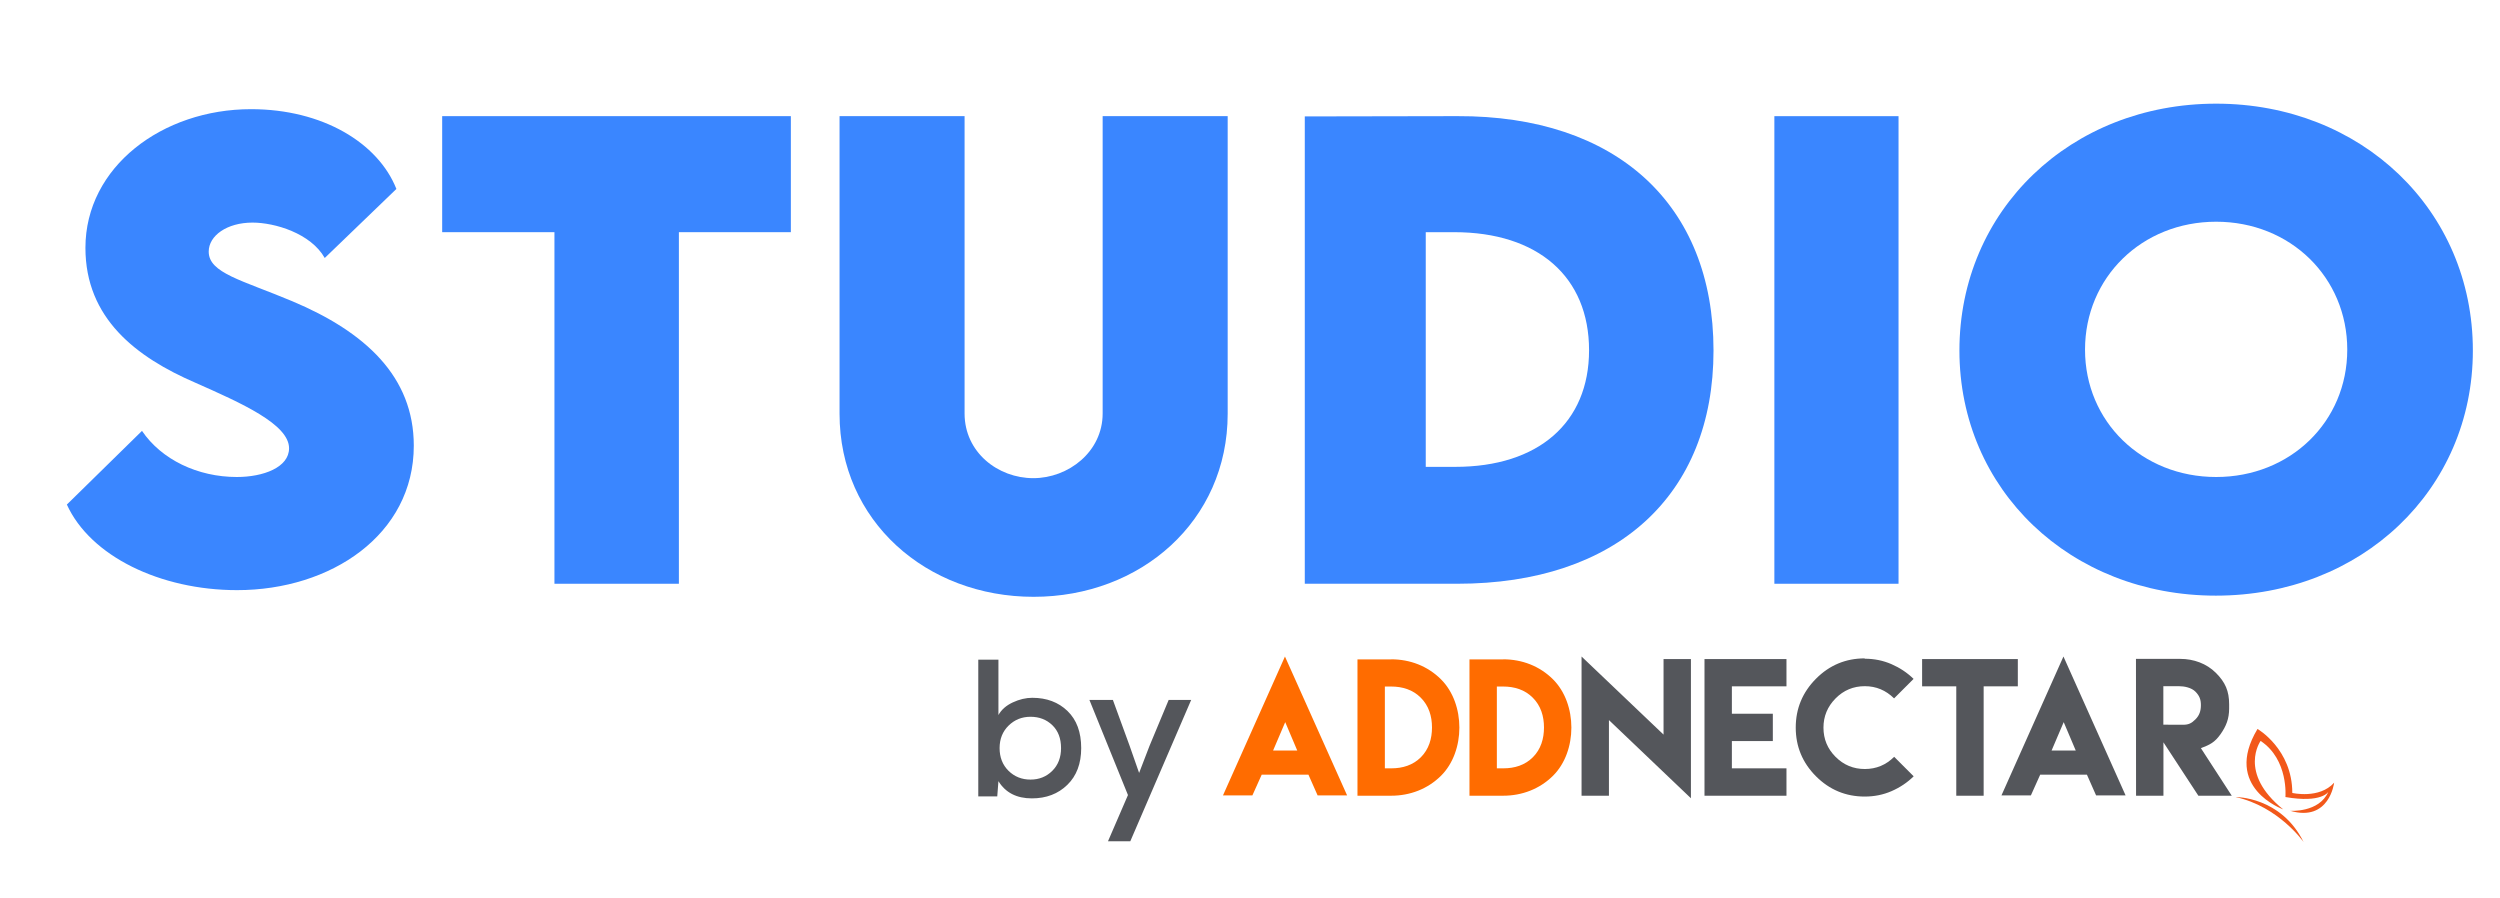
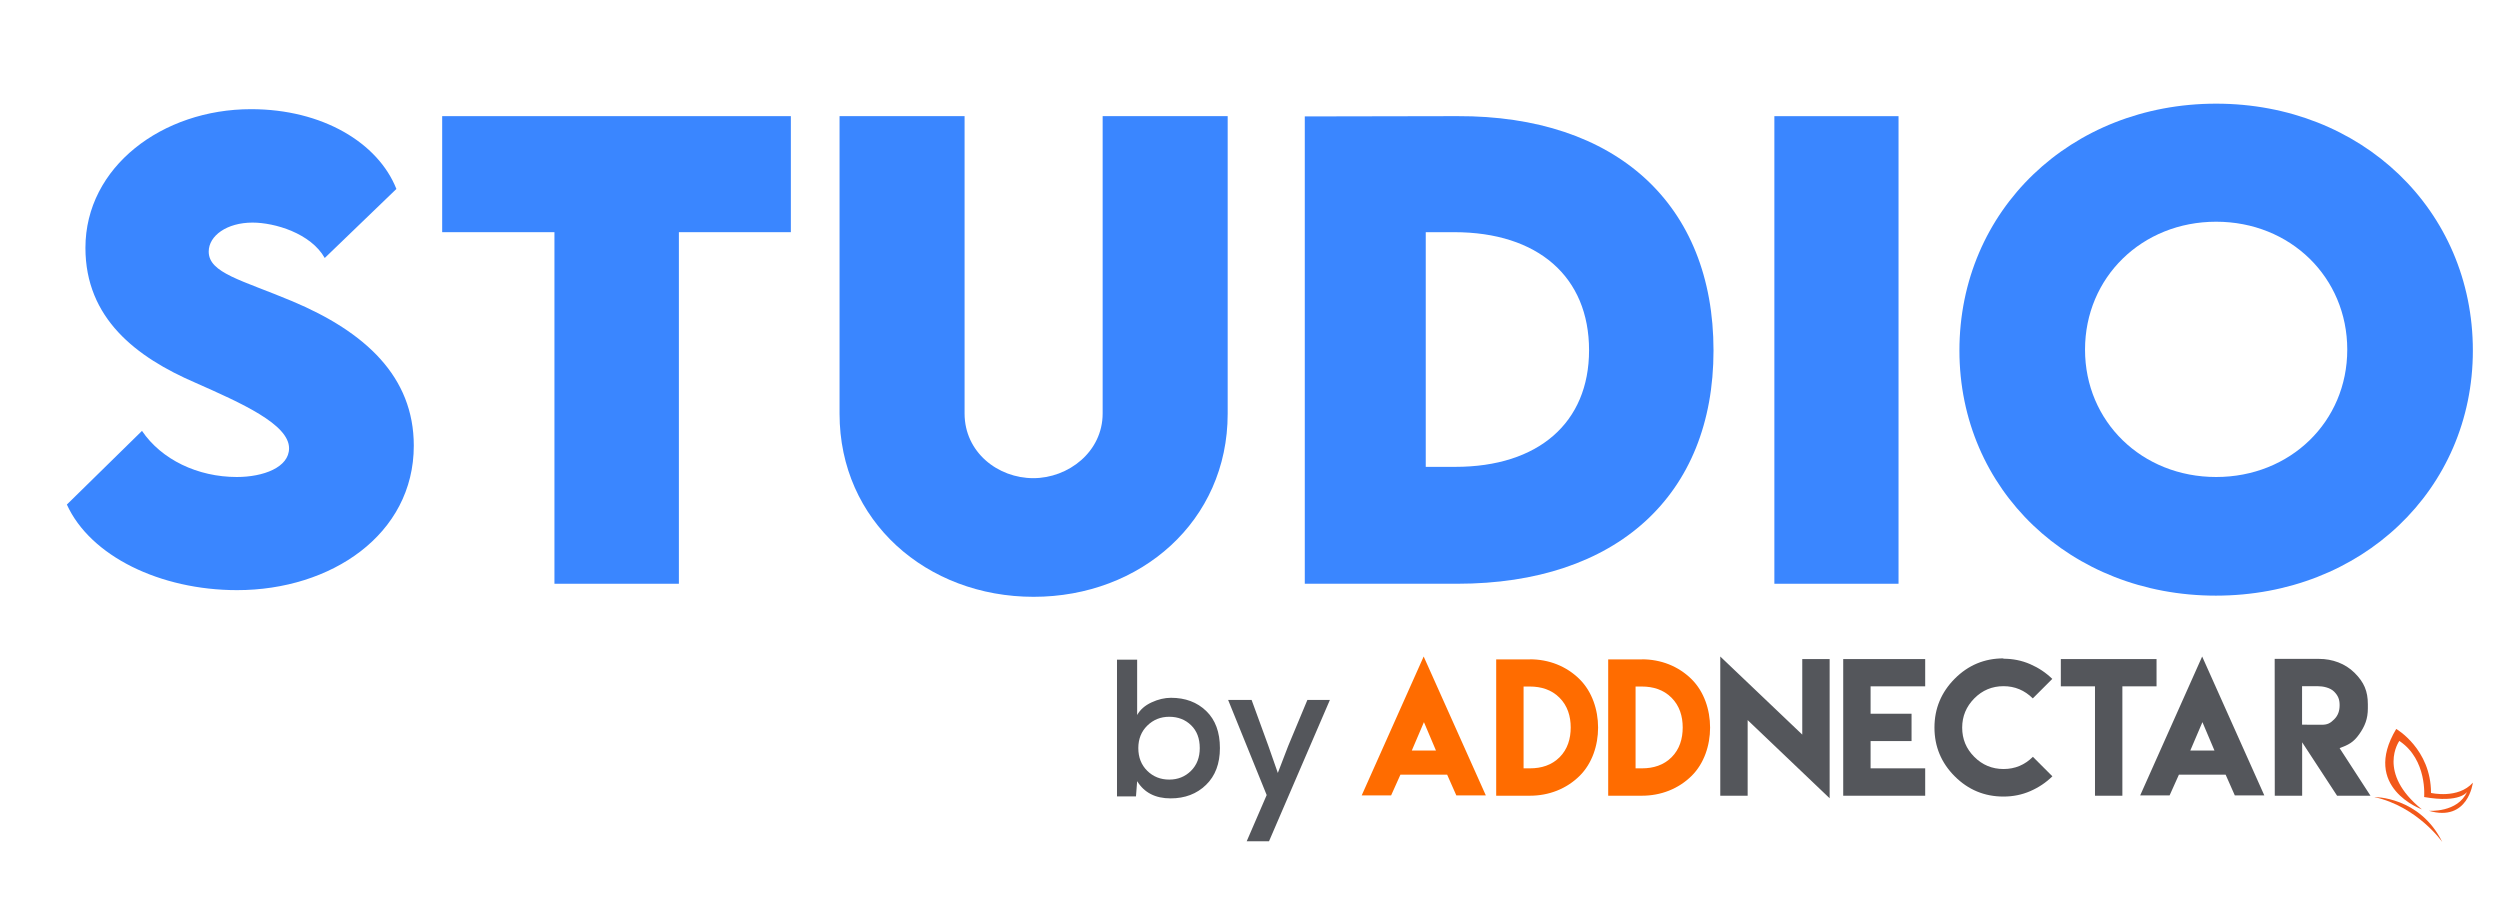
<svg xmlns="http://www.w3.org/2000/svg" width="156" height="56" viewBox="0 0 41.275 14.817" version="1.1" id="svg5">
  <defs id="defs2">
    <clipPath clipPathUnits="userSpaceOnUse" id="clipPath838">
      <path d="M 0,792 H 612 V 0 H 0 Z" id="path836" />
    </clipPath>
  </defs>
  <g id="layer1">
    <g id="g840" transform="matrix(0.1357603,0,0,-0.1357603,1.103445,8.330487)" style="fill:#3a86ff;fill-opacity:1">
      <path d="m 0,0 9.137,8.961 c 2.364,-3.493 6.773,-5.609 11.536,-5.609 3.211,0 6.35,1.164 6.35,3.492 0,2.928 -5.821,5.504 -11.395,7.973 -7.196,3.105 -13.37,7.831 -13.37,16.405 0,9.842 9.348,16.863 20.143,16.863 8.679,0 15.453,-4.093 17.675,-9.702 l -8.714,-8.397 c -1.693,2.999 -6.067,4.305 -8.784,4.305 -3.104,0 -5.327,-1.588 -5.327,-3.528 0,-2.611 4.021,-3.457 10.16,-6.033 8.891,-3.739 14.781,-9.172 14.781,-17.569 0,-10.83 -10.088,-17.568 -21.484,-17.568 C 11.359,-10.407 2.857,-6.279 0,0" style="fill:#3a86ff;fill-opacity:1;fill-rule:nonzero;stroke:none" id="path842" />
    </g>
    <g id="g844" transform="matrix(0.1357603,0,0,-0.1357603,13.05686,3.83329)" style="fill:#3a86ff;fill-opacity:1">
      <path d="M 0,0 H -13.617 V -42.757 H -28.751 V 0 H -42.404 V 14.111 H 0 Z" style="fill:#3a86ff;fill-opacity:1;fill-rule:nonzero;stroke:none" id="path846" />
    </g>
    <g id="g848" transform="matrix(0.1357603,0,0,-0.1357603,26.23555,5.782455)" style="fill:#3a86ff;fill-opacity:1">
      <path d="m 0,0 c 0,8.925 -6.209,14.357 -16.404,14.357 h -3.457 v -28.54 h 3.597 C -6.174,-14.183 0,-8.82 0,0 m 15.135,-0.035 c 0,-17.64 -11.819,-28.364 -31.151,-28.364 h -18.556 v 56.833 l 18.556,0.035 C 3.316,28.54 15.135,17.744 15.135,-0.035" style="fill:#3a86ff;fill-opacity:1;fill-rule:nonzero;stroke:none" id="path850" />
    </g>
    <path d="m 29.295,1.918 h 2.05 V 9.638 h -2.05 z" style="fill:#3a86ff;fill-opacity:1;fill-rule:nonzero;stroke:none;stroke-width:0.136" id="path852" />
    <g id="g854" transform="matrix(0.1357603,0,0,-0.1357603,13.86082,6.831421)" style="fill:#3a86ff;fill-opacity:1">
      <path d="M 0,0 V 36.195 H 15.205 V 0.035 c 0,-4.726 4.057,-7.867 8.36,-7.867 4.269,0 8.432,3.211 8.432,7.867 v 36.16 H 47.202 V 0 c 0,-13.053 -10.583,-22.261 -23.601,-22.261 C 10.583,-22.261 0,-13.053 0,0" style="fill:#3a86ff;fill-opacity:1;fill-rule:nonzero;stroke:none" id="path856" />
    </g>
    <g id="g858" transform="matrix(0.1357603,0,0,-0.1357603,38.75362,5.772912)" style="fill:#3a86ff;fill-opacity:1">
      <path d="m 0,0 c 0,8.784 -6.914,15.558 -15.945,15.558 -9.032,0 -15.946,-6.774 -15.946,-15.558 0,-8.749 6.914,-15.487 15.946,-15.487 C -6.914,-15.487 0,-8.749 0,0 m -47.166,-0.105 c 0,17.074 13.547,30.021 31.221,30.021 17.674,0 31.22,-12.947 31.22,-30.021 0,-16.934 -13.546,-29.811 -31.255,-29.811 -17.674,0 -31.186,12.877 -31.186,29.811" style="fill:#3a86ff;fill-opacity:1;fill-rule:nonzero;stroke:none" id="path860" />
    </g>
-     <g id="g862" transform="matrix(0.1357603,0,0,-0.1357603,21.01873,12.39157)">
-       <path d="M 0,0 1.475,3.454 2.938,0 Z m -1.361,-2.938 h 5.66 C 4.671,-3.773 5.042,-4.619 5.413,-5.454 H 9.001 L 1.443,11.434 -6.093,-5.454 h 3.577 c 0.382,0.846 0.763,1.681 1.135,2.526 z M 14.365,11.083 H 10.262 V -5.495 h 4.103 c 2.28,0 4.434,0.814 6.063,2.433 2.969,2.959 2.969,8.743 0,11.712 -1.629,1.629 -3.783,2.444 -6.063,2.444 z m 0.011,-13.248 h -0.783 v 9.949 h 0.762 c 1.361,0 2.64,-0.381 3.609,-1.361 0.979,-0.979 1.361,-2.257 1.361,-3.618 0,-1.372 -0.382,-2.65 -1.35,-3.619 -0.97,-0.97 -2.228,-1.351 -3.589,-1.351 z m 13.61,13.248 H 23.883 V -5.495 h 4.103 c 2.279,0 4.434,0.814 6.063,2.433 2.969,2.959 2.969,8.743 0,11.712 -1.629,1.629 -3.784,2.444 -6.063,2.444 z m 0.011,-13.248 h -0.784 v 9.949 h 0.764 c 1.36,0 2.638,-0.381 3.608,-1.361 0.979,-0.979 1.36,-2.257 1.36,-3.618 0,-1.372 -0.381,-2.65 -1.35,-3.619 -0.969,-0.97 -2.227,-1.351 -3.588,-1.351 z" style="fill:#ff6c00;fill-opacity:1;fill-rule:nonzero;stroke:none" id="path864" />
-     </g>
-     <g id="g866" transform="matrix(0.1357603,0,0,-0.1357603,26.11159,10.83927)">
-       <path d="m 0,0 v -16.929 h 3.33 v 9.197 l 9.971,-9.506 V -0.31 h -3.33 v -9.186 z m 14.951,-0.31 v -16.619 h 3.33 6.64 v 3.33 h -6.64 v 3.32 h 4.981 v 3.32 h -4.981 v 3.33 h 6.64 v 3.319 z m 19.489,0.083 c -2.309,0 -4.289,-0.825 -5.928,-2.474 -1.639,-1.65 -2.464,-3.63 -2.464,-5.939 0,-2.309 0.825,-4.289 2.464,-5.928 1.639,-1.64 3.619,-2.464 5.928,-2.464 1.155,0 2.238,0.216 3.258,0.659 1.021,0.444 1.918,1.042 2.692,1.805 l -2.372,2.371 c -0.99,-0.99 -2.175,-1.485 -3.568,-1.485 -1.391,0 -2.577,0.495 -3.556,1.475 -0.98,0.979 -1.475,2.165 -1.475,3.557 0,1.381 0.495,2.567 1.475,3.557 0.979,0.989 2.165,1.485 3.556,1.485 1.372,0 2.558,-0.496 3.558,-1.485 l 2.371,2.371 c -0.774,0.753 -1.67,1.351 -2.691,1.794 -1.021,0.443 -2.103,0.66 -3.258,0.66 z M 45.571,-0.31 h -4.155 v -3.319 h 4.155 v -13.3 h 3.33 v 13.3 h 4.156 v 3.319 h -4.156 z m 11.591,-11.124 1.474,3.454 1.465,-3.454 z m -1.361,-2.938 h 5.66 c 0.371,-0.836 0.742,-1.681 1.113,-2.516 h 3.588 L 58.605,0 51.068,-16.888 h 3.578 c 0.381,0.846 0.763,1.68 1.134,2.526 z m 11.634,-2.557 h 3.33 v 6.495 l 4.248,-6.495 h 4.061 l -3.753,5.784 c 1.093,0.412 1.681,0.701 2.382,1.69 0.701,0.99 1.052,1.898 1.052,3.135 v 0.515 c 0,1.598 -0.464,2.671 -1.609,3.815 -1.144,1.144 -2.721,1.701 -4.32,1.701 h -5.402 z m 3.319,8.639 v 4.682 h 1.866 c 0.692,0 1.557,-0.176 2.042,-0.671 0.484,-0.494 0.659,-0.948 0.659,-1.629 0,-0.691 -0.175,-1.247 -0.659,-1.732 -0.485,-0.485 -0.836,-0.66 -1.526,-0.66 z" style="fill:#54565b;fill-opacity:1;fill-rule:nonzero;stroke:none" id="path868" />
-     </g>
-     <g id="g870" transform="matrix(0.1357603,0,0,-0.1357603,37.69563,13.36303)">
-       <path d="m 0,0 c 0,0 -7.416,2.634 -3.121,9.781 0,0 4.231,-2.443 4.23,-7.783 0,0 3.288,-0.766 5.089,1.247 0,0 -0.568,-4.815 -5.347,-3.419 0,0 3.514,-0.254 4.64,2.309 0,0 -0.793,-1.406 -5.218,-0.635 0,0 0.41,4.548 -3.017,6.824 0,0 -2.788,-3.862 2.744,-8.324" style="fill:#f2581a;fill-opacity:1;fill-rule:nonzero;stroke:none" id="path872" />
-     </g>
-     <g id="g874" transform="matrix(0.1357603,0,0,-0.1357603,36.90931,13.15952)">
-       <path d="M 0,0 C 0,0 5.524,0.077 8.273,-5.47 8.273,-5.47 5.251,-1.152 0,0" style="fill:#f2581a;fill-opacity:1;fill-rule:nonzero;stroke:none" id="path876" />
-     </g>
-     <g id="g878" transform="matrix(0.1357603,0,0,-0.1357603,16.65193,11.97964)">
-       <path d="m 0,0 c -0.73,-0.714 -1.095,-1.626 -1.095,-2.737 0,-1.126 0.361,-2.047 1.083,-2.761 0.722,-0.713 1.615,-1.07 2.678,-1.07 1.046,0 1.927,0.353 2.641,1.058 0.714,0.706 1.071,1.631 1.071,2.773 0,1.174 -0.353,2.102 -1.059,2.784 C 4.613,0.729 3.729,1.071 2.666,1.071 1.618,1.071 0.73,0.714 0,0 M -1.237,8.02 V 1.285 c 0.364,0.651 0.947,1.162 1.749,1.535 0.801,0.373 1.59,0.559 2.367,0.559 1.746,0 3.174,-0.535 4.284,-1.606 1.111,-1.071 1.666,-2.574 1.666,-4.51 0,-1.888 -0.563,-3.38 -1.689,-4.474 -1.127,-1.095 -2.563,-1.642 -4.308,-1.642 -1.856,0 -3.213,0.698 -4.069,2.094 L -1.38,-8.615 H -3.688 V 8.02 Z" style="fill:#54565b;fill-opacity:1;fill-rule:nonzero;stroke:none" id="path880" />
-     </g>
-     <g id="g882" transform="matrix(0.1357603,0,0,-0.1357603,19.66623,11.55638)">
-       <path d="m 0,0 -7.402,-17.183 h -2.713 l 2.428,5.617 L -12.375,0 h 2.855 l 2.023,-5.545 1.166,-3.332 1.262,3.284 L -2.737,0 Z" style="fill:#54565b;fill-opacity:1;fill-rule:nonzero;stroke:none" id="path884" />
+     <g id="g859" transform="translate(2.290278)">
+       <g id="g862" transform="matrix(0.1357603,0,0,-0.1357603,21.01873,12.39157)">
+         <path d="M 0,0 1.475,3.454 2.938,0 Z m -1.361,-2.938 h 5.66 C 4.671,-3.773 5.042,-4.619 5.413,-5.454 H 9.001 L 1.443,11.434 -6.093,-5.454 h 3.577 c 0.382,0.846 0.763,1.681 1.135,2.526 z M 14.365,11.083 H 10.262 V -5.495 h 4.103 c 2.28,0 4.434,0.814 6.063,2.433 2.969,2.959 2.969,8.743 0,11.712 -1.629,1.629 -3.783,2.444 -6.063,2.444 z m 0.011,-13.248 h -0.783 v 9.949 h 0.762 c 1.361,0 2.64,-0.381 3.609,-1.361 0.979,-0.979 1.361,-2.257 1.361,-3.618 0,-1.372 -0.382,-2.65 -1.35,-3.619 -0.97,-0.97 -2.228,-1.351 -3.589,-1.351 z m 13.61,13.248 H 23.883 V -5.495 h 4.103 c 2.279,0 4.434,0.814 6.063,2.433 2.969,2.959 2.969,8.743 0,11.712 -1.629,1.629 -3.784,2.444 -6.063,2.444 z m 0.011,-13.248 h -0.784 v 9.949 h 0.764 c 1.36,0 2.638,-0.381 3.608,-1.361 0.979,-0.979 1.36,-2.257 1.36,-3.618 0,-1.372 -0.381,-2.65 -1.35,-3.619 -0.969,-0.97 -2.227,-1.351 -3.588,-1.351 z" style="fill:#ff6c00;fill-opacity:1;fill-rule:nonzero;stroke:none" id="path864" />
+       </g>
+       <g id="g866" transform="matrix(0.1357603,0,0,-0.1357603,26.11159,10.83927)">
+         <path d="m 0,0 v -16.929 h 3.33 v 9.197 l 9.971,-9.506 V -0.31 h -3.33 v -9.186 z m 14.951,-0.31 v -16.619 h 3.33 6.64 v 3.33 h -6.64 v 3.32 h 4.981 v 3.32 h -4.981 v 3.33 h 6.64 v 3.319 z m 19.489,0.083 c -2.309,0 -4.289,-0.825 -5.928,-2.474 -1.639,-1.65 -2.464,-3.63 -2.464,-5.939 0,-2.309 0.825,-4.289 2.464,-5.928 1.639,-1.64 3.619,-2.464 5.928,-2.464 1.155,0 2.238,0.216 3.258,0.659 1.021,0.444 1.918,1.042 2.692,1.805 l -2.372,2.371 c -0.99,-0.99 -2.175,-1.485 -3.568,-1.485 -1.391,0 -2.577,0.495 -3.556,1.475 -0.98,0.979 -1.475,2.165 -1.475,3.557 0,1.381 0.495,2.567 1.475,3.557 0.979,0.989 2.165,1.485 3.556,1.485 1.372,0 2.558,-0.496 3.558,-1.485 l 2.371,2.371 c -0.774,0.753 -1.67,1.351 -2.691,1.794 -1.021,0.443 -2.103,0.66 -3.258,0.66 z M 45.571,-0.31 h -4.155 v -3.319 h 4.155 v -13.3 h 3.33 v 13.3 h 4.156 v 3.319 h -4.156 z m 11.591,-11.124 1.474,3.454 1.465,-3.454 z m -1.361,-2.938 h 5.66 c 0.371,-0.836 0.742,-1.681 1.113,-2.516 h 3.588 L 58.605,0 51.068,-16.888 h 3.578 c 0.381,0.846 0.763,1.68 1.134,2.526 z m 11.634,-2.557 h 3.33 v 6.495 l 4.248,-6.495 h 4.061 l -3.753,5.784 c 1.093,0.412 1.681,0.701 2.382,1.69 0.701,0.99 1.052,1.898 1.052,3.135 v 0.515 c 0,1.598 -0.464,2.671 -1.609,3.815 -1.144,1.144 -2.721,1.701 -4.32,1.701 h -5.402 z m 3.319,8.639 v 4.682 h 1.866 c 0.692,0 1.557,-0.176 2.042,-0.671 0.484,-0.494 0.659,-0.948 0.659,-1.629 0,-0.691 -0.175,-1.247 -0.659,-1.732 -0.485,-0.485 -0.836,-0.66 -1.526,-0.66 z" style="fill:#54565b;fill-opacity:1;fill-rule:nonzero;stroke:none" id="path868" />
+       </g>
+       <g id="g870" transform="matrix(0.1357603,0,0,-0.1357603,37.69563,13.36303)">
+         <path d="m 0,0 c 0,0 -7.416,2.634 -3.121,9.781 0,0 4.231,-2.443 4.23,-7.783 0,0 3.288,-0.766 5.089,1.247 0,0 -0.568,-4.815 -5.347,-3.419 0,0 3.514,-0.254 4.64,2.309 0,0 -0.793,-1.406 -5.218,-0.635 0,0 0.41,4.548 -3.017,6.824 0,0 -2.788,-3.862 2.744,-8.324" style="fill:#f2581a;fill-opacity:1;fill-rule:nonzero;stroke:none" id="path872" />
+       </g>
+       <g id="g874" transform="matrix(0.1357603,0,0,-0.1357603,36.90931,13.15952)">
+         <path d="M 0,0 C 0,0 5.524,0.077 8.273,-5.47 8.273,-5.47 5.251,-1.152 0,0" style="fill:#f2581a;fill-opacity:1;fill-rule:nonzero;stroke:none" id="path876" />
+       </g>
+       <g id="g878" transform="matrix(0.1357603,0,0,-0.1357603,16.65193,11.97964)">
+         <path d="m 0,0 c -0.73,-0.714 -1.095,-1.626 -1.095,-2.737 0,-1.126 0.361,-2.047 1.083,-2.761 0.722,-0.713 1.615,-1.07 2.678,-1.07 1.046,0 1.927,0.353 2.641,1.058 0.714,0.706 1.071,1.631 1.071,2.773 0,1.174 -0.353,2.102 -1.059,2.784 C 4.613,0.729 3.729,1.071 2.666,1.071 1.618,1.071 0.73,0.714 0,0 M -1.237,8.02 V 1.285 c 0.364,0.651 0.947,1.162 1.749,1.535 0.801,0.373 1.59,0.559 2.367,0.559 1.746,0 3.174,-0.535 4.284,-1.606 1.111,-1.071 1.666,-2.574 1.666,-4.51 0,-1.888 -0.563,-3.38 -1.689,-4.474 -1.127,-1.095 -2.563,-1.642 -4.308,-1.642 -1.856,0 -3.213,0.698 -4.069,2.094 L -1.38,-8.615 H -3.688 V 8.02 Z" style="fill:#54565b;fill-opacity:1;fill-rule:nonzero;stroke:none" id="path880" />
+       </g>
+       <g id="g882" transform="matrix(0.1357603,0,0,-0.1357603,19.66623,11.55638)">
+         <path d="m 0,0 -7.402,-17.183 h -2.713 l 2.428,5.617 L -12.375,0 h 2.855 l 2.023,-5.545 1.166,-3.332 1.262,3.284 L -2.737,0 Z" style="fill:#54565b;fill-opacity:1;fill-rule:nonzero;stroke:none" id="path884" />
+       </g>
    </g>
  </g>
</svg>
